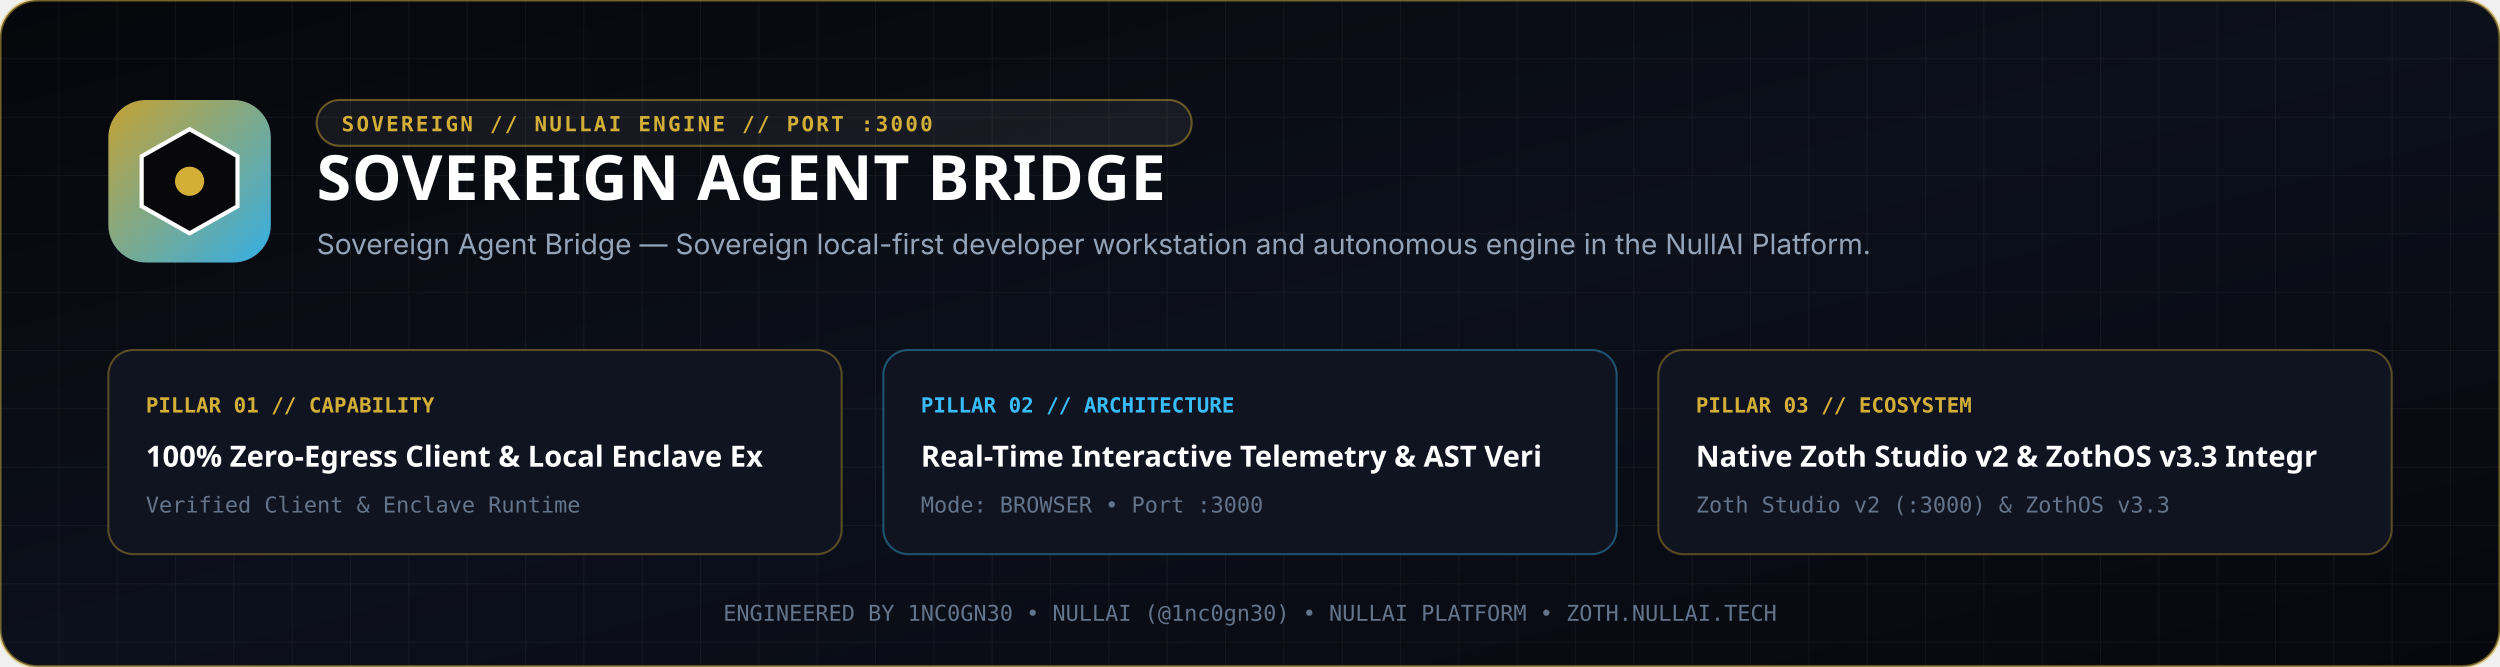
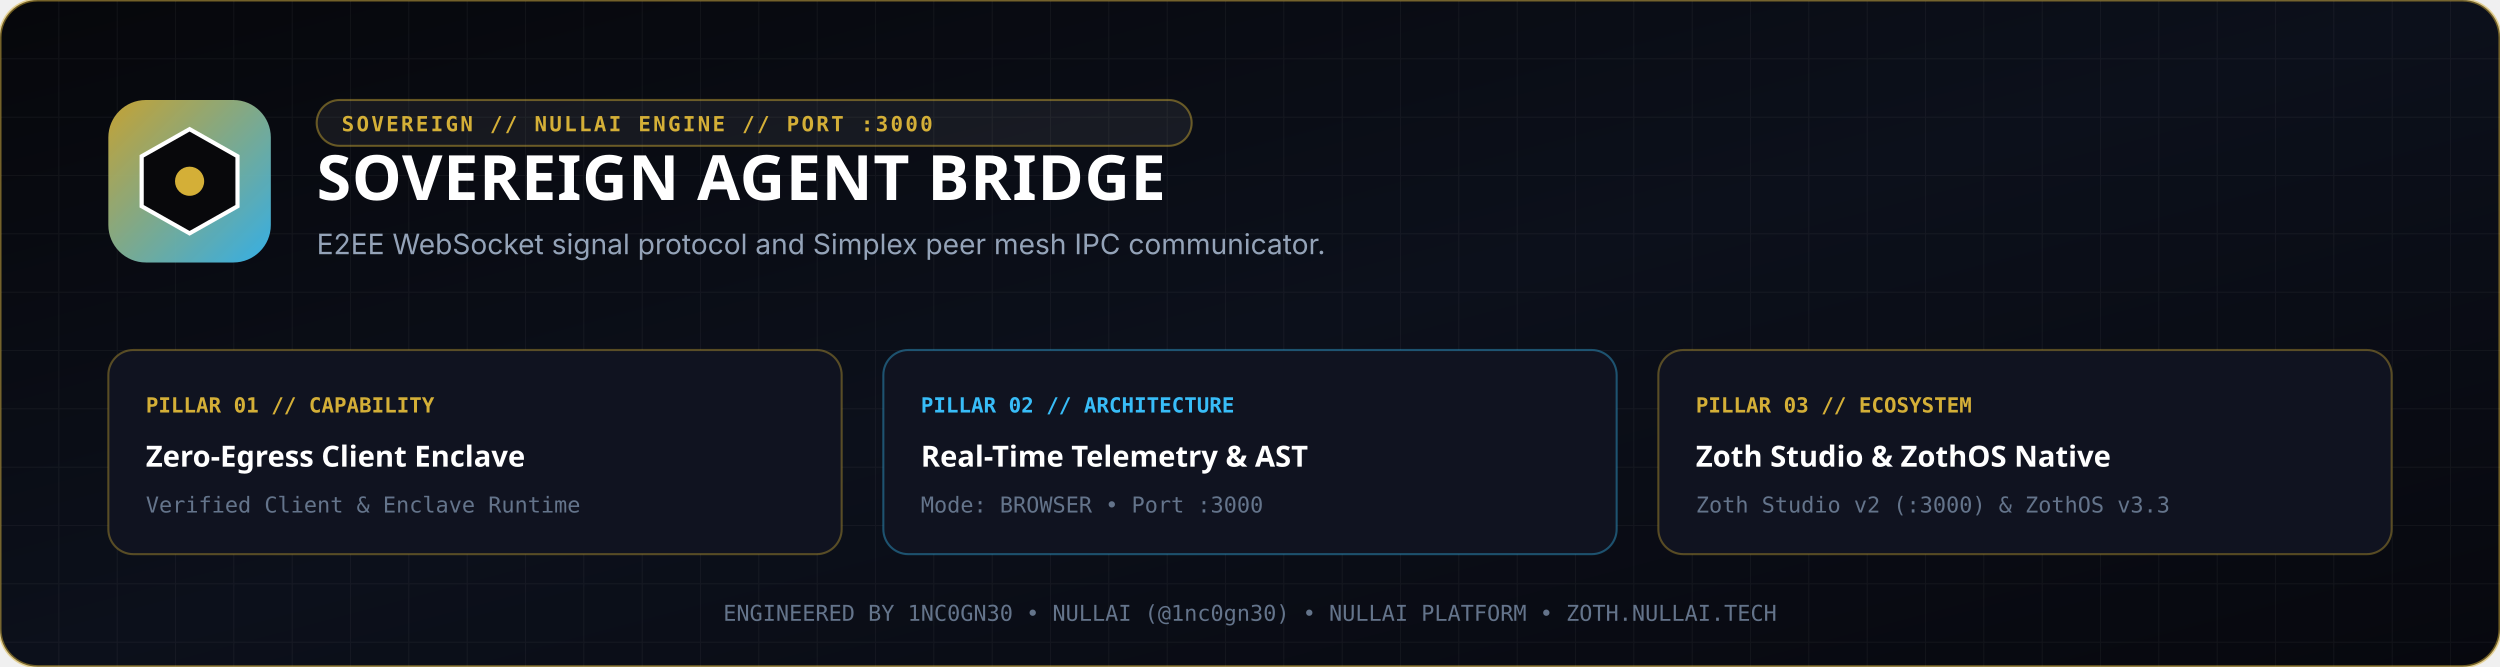
<svg xmlns="http://www.w3.org/2000/svg" viewBox="0 0 1200 320" width="100%" height="100%">
  <defs>
    <linearGradient id="bg" x1="0%" y1="0%" x2="100%" y2="100%">
      <stop offset="0%" stop-color="#06070B" />
      <stop offset="50%" stop-color="#0C101B" />
      <stop offset="100%" stop-color="#07080E" />
    </linearGradient>
    <linearGradient id="accent" x1="0%" y1="0%" x2="100%" y2="100%">
      <stop offset="0%" stop-color="#D4AF37" />
      <stop offset="100%" stop-color="#38BDF8" />
    </linearGradient>
    <pattern id="grid" width="28" height="28" patternUnits="userSpaceOnUse">
      <path d="M 28 0 L 0 0 0 28" fill="none" stroke="rgba(255,255,255,0.04)" stroke-width="1" />
    </pattern>
  </defs>
  <rect width="1200" height="320" rx="18" fill="url(#bg)" stroke="#D4AF37" stroke-opacity="0.5" stroke-width="1.5" />
  <rect width="1200" height="320" rx="18" fill="url(#grid)" />
  <g transform="translate(52, 48)">
    <rect width="78" height="78" rx="18" fill="url(#accent)" opacity="0.92" />
    <polygon points="39,14 62,27 62,51 39,64 16,51 16,27" fill="#08080B" stroke="#FFFFFF" stroke-width="2" />
    <circle cx="39" cy="39" r="7" fill="#D4AF37" />
  </g>
  <g transform="translate(152, 62)">
    <rect x="0" y="-14" width="420" height="22" rx="11" fill="rgba(255,255,255,0.06)" stroke="#D4AF37" stroke-opacity="0.45" />
    <text x="12" y="1" fill="#D4AF37" font-family="JetBrains Mono, monospace" font-size="10" font-weight="700" letter-spacing="1.1">SOVEREIGN // NULLAI ENGINE // PORT :3000</text>
    <text x="0" y="34" fill="#FFFFFF" font-family="Syne, Space Grotesk, sans-serif" font-size="30" font-weight="800" letter-spacing="0.4">SOVEREIGN AGENT BRIDGE</text>
-     <text x="0" y="60" fill="#94A3B8" font-family="Inter, sans-serif" font-size="13.5">Sovereign Agent Bridge — Sovereign local-first developer workstation and autonomous engine in the NullAI Platform.</text>
+     <text x="0" y="60" fill="#94A3B8" font-family="Inter, sans-serif" font-size="13.5">E2EE WebSocket signal protocol and Simplex peer mesh IPC communicator.</text>
  </g>
  <g transform="translate(52, 168)">
    <rect x="0" y="0" width="352" height="98" rx="12" fill="#101320" stroke="#D4AF37" stroke-opacity="0.38" />
    <text x="18" y="30" fill="#D4AF37" font-family="JetBrains Mono, monospace" font-size="10" font-weight="700">PILLAR 01 // CAPABILITY</text>
-     <text x="18" y="56" fill="#FFFFFF" font-family="Space Grotesk, sans-serif" font-size="14" font-weight="700">100% Zero-Egress Client &amp; Local Enclave Ex</text>
+     <text x="18" y="56" fill="#FFFFFF" font-family="Space Grotesk, sans-serif" font-size="14" font-weight="700">Zero-Egress Client Enclave</text>
    <text x="18" y="78" fill="#64748B" font-family="JetBrains Mono, monospace" font-size="10.5">Verified Client &amp; Enclave Runtime</text>
    <rect x="372" y="0" width="352" height="98" rx="12" fill="#101320" stroke="#38BDF8" stroke-opacity="0.38" />
    <text x="390" y="30" fill="#38BDF8" font-family="JetBrains Mono, monospace" font-size="10" font-weight="700">PILLAR 02 // ARCHITECTURE</text>
-     <text x="390" y="56" fill="#FFFFFF" font-family="Space Grotesk, sans-serif" font-size="14" font-weight="700">Real-Time Interactive Telemetry &amp; AST Veri</text>
+     <text x="390" y="56" fill="#FFFFFF" font-family="Space Grotesk, sans-serif" font-size="14" font-weight="700">Real-Time Telemetry &amp; AST</text>
    <text x="390" y="78" fill="#64748B" font-family="JetBrains Mono, monospace" font-size="10.5">Mode: BROWSER • Port :3000</text>
    <rect x="744" y="0" width="352" height="98" rx="12" fill="#101320" stroke="#D4AF37" stroke-opacity="0.38" />
    <text x="762" y="30" fill="#D4AF37" font-family="JetBrains Mono, monospace" font-size="10" font-weight="700">PILLAR 03 // ECOSYSTEM</text>
-     <text x="762" y="56" fill="#FFFFFF" font-family="Space Grotesk, sans-serif" font-size="14" font-weight="700">Native Zoth Studio v2 &amp; ZothOS v3.3 Integr</text>
+     <text x="762" y="56" fill="#FFFFFF" font-family="Space Grotesk, sans-serif" font-size="14" font-weight="700">Zoth Studio &amp; ZothOS Native</text>
    <text x="762" y="78" fill="#64748B" font-family="JetBrains Mono, monospace" font-size="10.5">Zoth Studio v2 (:3000) &amp; ZothOS v3.3</text>
  </g>
  <text x="600" y="298" text-anchor="middle" fill="#64748B" font-family="JetBrains Mono, monospace" font-size="10.5">
    ENGINEERED BY 1NC0GN30 • NULLAI (@1nc0gn30)  •  NULLAI PLATFORM  •  ZOTH.NULLAI.TECH
  </text>
</svg>
